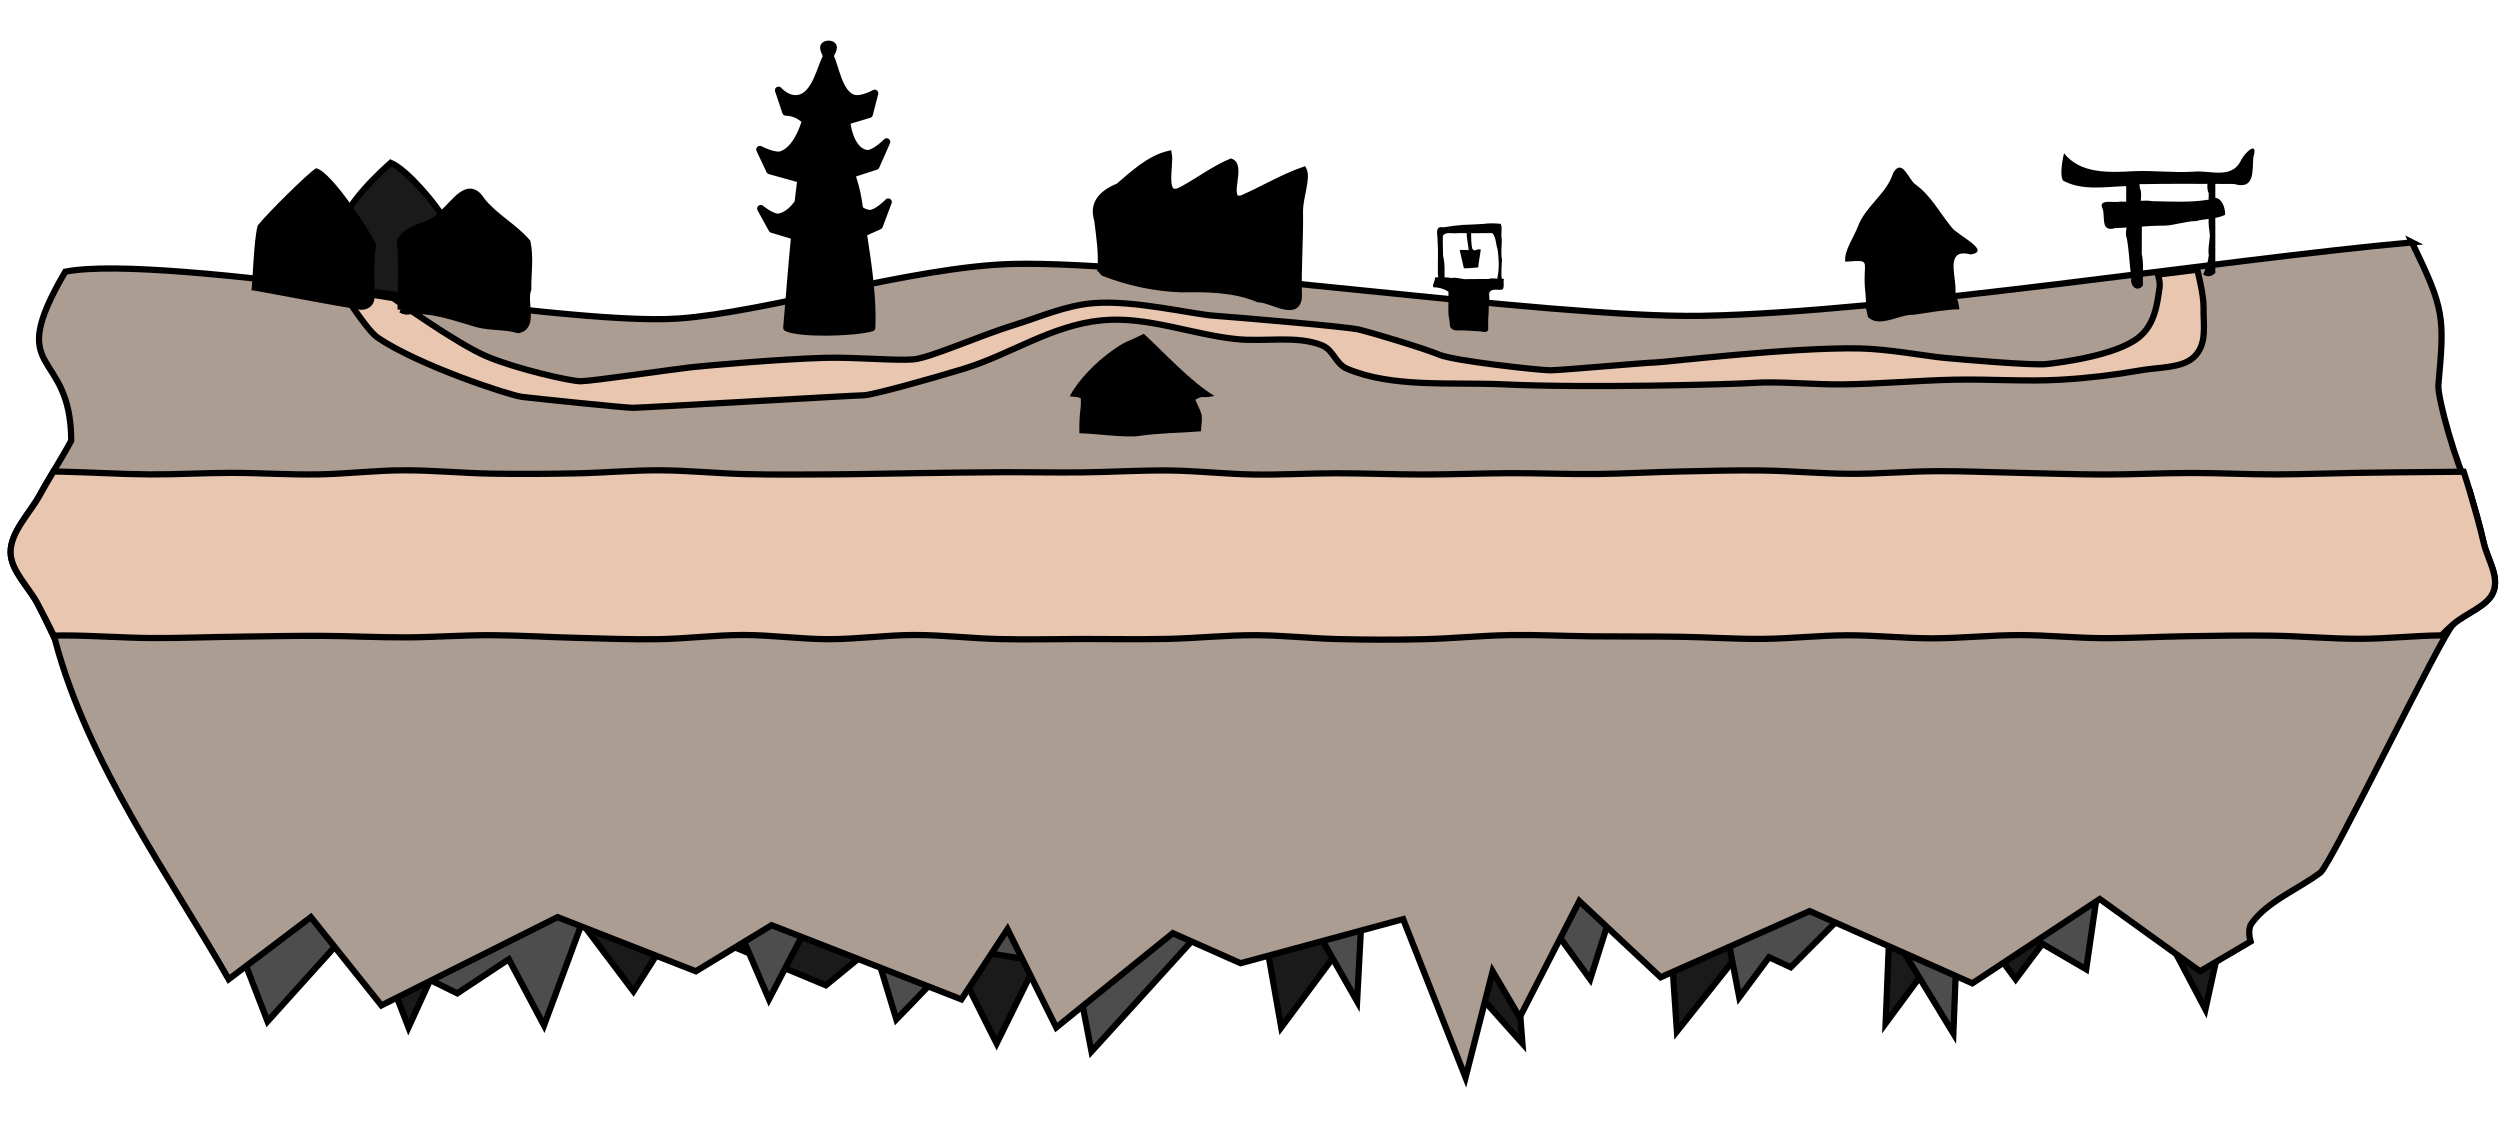
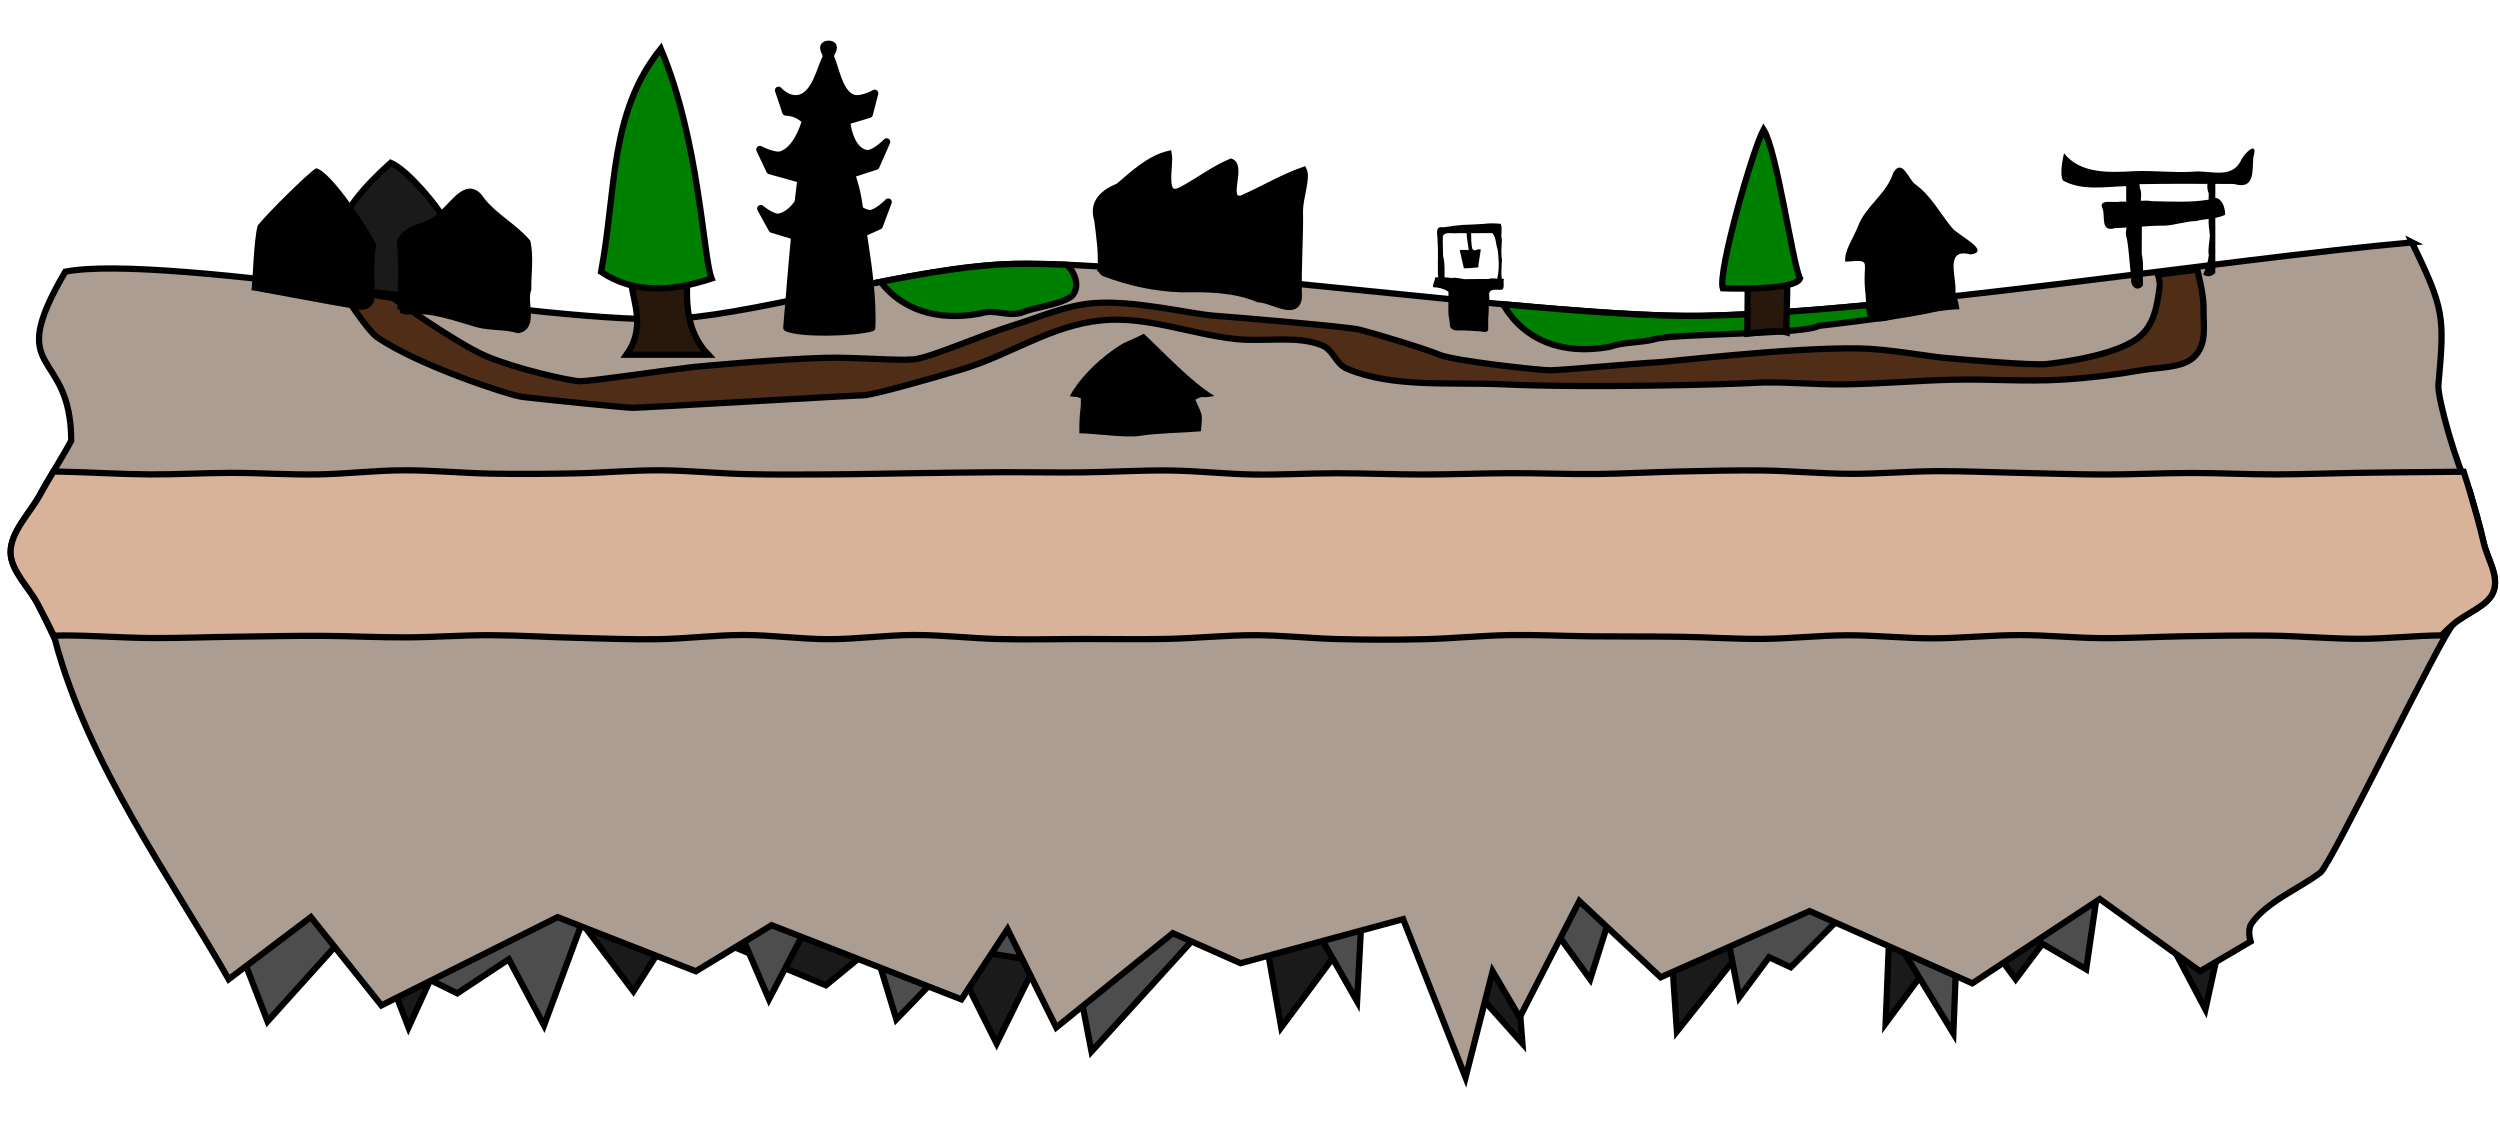
<svg xmlns="http://www.w3.org/2000/svg" version="1.1" id="svg2" height="360" width="800">
  <defs id="defs4">
    </defs>
  <g id="layer1" transform="translate(0,-692.3622)">
    <path id="path6533" d="m 141.679,761.763 c -1.786,-3.453 -11.264,-14.998 -16.63,-17.303 -2.918,2.615 -14.714,13.15 -16.747,22.195 -1.532,7.023 -1.16,30.541 -0.598,30.958 0.678,0.176 34.494,-6.853 33.999,-6.614 -2.052,0.989 1.293,-0.693 1.38,-2.537 0.315,-6.686 -0.503,-23.253 -1.405,-26.699 z" style="fill:#1a1a1a;fill-opacity:1;stroke:#000000;stroke-width:2;stroke-miterlimit:4;stroke-opacity:1;stroke-dasharray:none" />
    <path id="path6499" d="m 118.575,989.692 12.142,31.446 19.081,-41.714 32.09,2.567 20.815,27.595 13.877,-21.82 47.702,19.894 32.09,-26.312 22.55,44.923 23.417,-47.49 59.844,-1.925 7.806,44.281 32.957,-44.281 44.232,49.415 -4.337,-55.832 50.303,1.284 3.469,50.698 37.294,-46.848 31.223,1.925 -1.735,42.356 26.019,-35.296 15.611,21.178 26.019,-34.655 13.01,3.209 21.683,41.072 34.164,-155.856 -663.203,33.941 z" style="fill:#1a1a1a;fill-opacity:1;stroke:#000000;stroke-width:2;stroke-linecap:butt;stroke-linejoin:miter;stroke-miterlimit:4;stroke-opacity:1;stroke-dasharray:none" />
    <path id="path6497" d="m 73.475,987.767 12.142,31.446 24.284,-26.954 36.427,17.969 16.479,-10.91 11.275,21.178 14.744,-39.789 45.1,3.209 12.142,28.237 14.744,-28.237 16.479,3.209 9.54,31.446 21.683,-22.461 35.559,5.776 5.204,26.954 37.294,-41.072 33.825,0.642 13.877,24.387 1.735,-32.729 53.773,-0.642 19.081,26.312 9.54,-30.162 32.09,4.492 6.071,31.446 9.54,-12.835 6.938,3.209 24.284,-24.387 27.754,45.564 1.735,-44.281 40.763,23.745 18.81,-129.586 -633.579,19.092 z" style="fill:#4d4d4d;stroke:#000000;stroke-width:2;stroke-linecap:butt;stroke-linejoin:miter;stroke-miterlimit:4;stroke-opacity:1;stroke-dasharray:none" />
-     <path id="path4144" d="m 771.84,769.925 c -61.503,5.559 -166.592,22.392 -227.214,23.5 -49.212,0.899 -174.134,-17.799 -220.71,-16.594 -31.454,0.814 -79.084,15.558 -106.934,17.469 -38.664,2.653 -164.132,-21.168 -196.088,-15 -19.919,34.001 1.785,23.685 1.9,54.062 -3.111,5.845 -6.86,11.478 -10.009,17.312 -3.196,5.92 -9.418,11.879 -9.376,18.438 0.038,5.869 5.783,11.048 8.616,16.406 0.712,1.346 2.336,4.529 5.531,11.404 10.553,40.042 37.116,76.371 55.627,108.799 l 26.294,-19.882 22.576,28.248 56.383,-28.248 44.232,17.329 24.263,-14.748 60.714,23.739 14.757,-22.462 15.6,31.453 37.295,-30.177 21.695,9.615 52.013,-14.096 19.97,50.682 8.662,-34.006 8.662,14.748 19.088,-37.211 26.026,24.391 47.682,-21.186 52.052,23.115 40.783,-26.972 32.082,23.115 16.175,-9.53 c -0.473,-1.818 -0.676,-3.635 0.038,-5.36 4.892,-7.339 15.443,-11.465 22.308,-16.705 3.49,-2.713 38.935,-76.392 42.567,-79.524 4.035,-3.48 10.804,-5.69 12.67,-10.062 2.186,-5.123 -1.79,-10.672 -2.999,-15.969 -1.271,-5.57 -2.862,-11.104 -4.477,-16.625 -4.338,-8.281 -10.368,-29.865 -10.009,-33.844 1.971,-21.834 2.014,-24.043 -8.447,-45.625 z" style="fill:#ac9d93;fill-opacity:1;stroke:#000000;stroke-width:2;stroke-linecap:butt;stroke-linejoin:miter;stroke-miterlimit:4;stroke-opacity:1;stroke-dasharray:none" />
-     <path id="path6322" d="m 129.018,842.859 c -9.142,0.043 -18.227,1.172 -27.367,1.311 -9.246,0.141 -18.49,-0.495 -27.738,-0.488 -8.659,0.006 -17.307,0.54 -25.966,0.488 -9.477,-0.057 -18.924,-0.683 -28.397,-0.884 -0.809,-0.017 -1.623,-0.014 -2.432,-0.03 -1.475,2.468 -2.975,4.936 -4.328,7.441 -3.196,5.92 -9.44,11.831 -9.397,18.39 0.038,5.869 5.781,11.08 8.614,16.438 1.798,3.401 3.554,6.813 5.234,10.247 0.847,-0.016 1.707,-0.057 2.555,-0.061 9.557,-0.042 19.088,0.765 28.645,0.823 9.095,0.056 18.19,-0.312 27.285,-0.427 9.019,-0.114 18.017,-0.311 27.037,-0.274 9.121,0.037 18.246,0.528 27.367,0.488 8.907,-0.039 17.801,-0.722 26.707,-0.701 9.224,0.021 18.436,0.635 27.655,0.854 8.756,0.208 17.496,0.573 26.254,0.427 9.064,-0.152 18.094,-1.341 27.161,-1.342 9.13,-9.8e-4 18.195,1.339 27.326,1.342 9.162,0.003 18.246,-1.337 27.408,-1.342 9.113,-0.005 18.176,1.098 27.285,1.311 8.832,0.207 17.665,-0.021 26.501,-0.03 9.04,-0.01 18.124,0.166 27.161,-0.03 9.379,-0.204 18.685,-1.213 28.068,-1.189 8.854,0.022 17.653,1.037 26.501,1.25 9.191,0.222 18.423,0.248 27.614,0.03 9.143,-0.217 18.221,-1.16 27.367,-1.311 8.681,-0.144 17.366,0.306 26.048,0.396 9.658,0.101 19.318,8.6e-4 28.974,0.152 8.599,0.135 17.2,0.745 25.801,0.671 9.097,-0.078 18.146,-1.13 27.243,-1.159 8.977,-0.028 17.936,0.974 26.914,0.976 9.444,0.002 18.83,-1.042 28.274,-1.037 8.697,0.004 17.351,0.912 26.048,0.976 9.059,0.066 18.145,-0.477 27.202,-0.61 9.122,-0.134 18.245,-0.316 27.367,-0.183 9.481,0.138 18.914,1.038 28.397,1.006 8.641,-0.028 17.244,-1.012 25.883,-1.098 1.234,-1.236 2.484,-2.465 3.833,-3.629 4.035,-3.48 10.787,-5.692 12.653,-10.064 2.186,-5.123 -1.8,-10.683 -3.009,-15.98 -1.271,-5.57 -2.878,-11.099 -4.492,-16.621 -0.595,-2.033 -1.244,-4.045 -1.896,-6.069 -2.403,0.018 -4.81,0.041 -7.213,0.061 -9.07,0.075 -18.133,0.167 -27.202,0.305 -8.656,0.131 -17.308,0.478 -25.966,0.488 -8.885,0.01 -17.74,-0.458 -26.625,-0.457 -9.281,5e-5 -18.58,0.498 -27.862,0.488 -9.458,-0.01 -18.902,-0.364 -28.356,-0.549 -8.514,-0.167 -17.037,-0.567 -25.553,-0.518 -9.1,0.052 -18.184,0.881 -27.285,0.854 -9.452,-0.029 -18.864,-0.942 -28.315,-1.067 -8.647,-0.115 -17.279,0.127 -25.924,0.305 -9.141,0.188 -18.265,0.732 -27.408,0.823 -8.983,0.09 -17.971,-0.299 -26.955,-0.274 -9.396,0.026 -18.795,0.42 -28.191,0.427 -9.312,0.007 -18.591,-0.397 -27.903,-0.396 -8.864,5.4e-4 -17.763,0.545 -26.625,0.396 -8.87,-0.149 -17.671,-1.166 -26.543,-1.281 -9.515,-0.124 -19.005,0.521 -28.521,0.61 -8.453,0.079 -16.935,-0.094 -25.389,-0.061 -9.085,0.035 -18.159,0.19 -27.243,0.305 -9.465,0.12 -18.931,0.346 -28.397,0.396 -8.772,0.047 -17.527,0.116 -26.295,-0.091 -9.189,-0.218 -18.338,-1.185 -27.532,-1.22 -8.878,-0.034 -17.75,0.8 -26.625,0.976 -9.091,0.18 -18.193,0.247 -27.285,0.091 -9.392,-0.161 -18.755,-1.112 -28.15,-1.067 z" style="fill:#e9c6af;fill-opacity:1;stroke:#000000;stroke-width:2;stroke-linecap:butt;stroke-linejoin:miter;stroke-miterlimit:4;stroke-opacity:1;stroke-dasharray:none" />
+     <path style="fill:#ac9d93;fill-opacity:1;stroke:#000000;stroke-width:2;stroke-linecap:butt;stroke-linejoin:miter;stroke-miterlimit:4;stroke-opacity:1;stroke-dasharray:none" d="m 771.84,769.925 c -61.503,5.559 -166.592,22.392 -227.214,23.5 -49.212,0.899 -174.134,-17.799 -220.71,-16.594 -31.454,0.814 -79.084,15.558 -106.934,17.469 -38.664,2.653 -164.132,-21.168 -196.088,-15 -19.919,34.001 1.785,23.685 1.9,54.062 -3.111,5.845 -6.86,11.478 -10.009,17.312 -3.196,5.92 -9.418,11.879 -9.376,18.438 0.038,5.869 5.783,11.048 8.616,16.406 0.712,1.346 2.336,4.529 5.531,11.404 10.553,40.042 37.116,76.371 55.627,108.799 l 26.294,-19.882 22.576,28.248 56.383,-28.248 44.232,17.329 24.263,-14.748 60.714,23.739 14.757,-22.462 15.6,31.453 37.295,-30.177 21.695,9.615 52.013,-14.096 19.97,50.682 8.662,-34.006 8.662,14.748 19.088,-37.211 26.026,24.391 47.682,-21.186 52.052,23.115 40.783,-26.972 32.082,23.115 16.175,-9.53 c -0.473,-1.818 -0.676,-3.635 0.038,-5.36 4.892,-7.339 15.443,-11.465 22.308,-16.705 3.49,-2.713 38.935,-76.392 42.567,-79.524 4.035,-3.48 10.804,-5.69 12.67,-10.062 2.186,-5.123 -1.79,-10.672 -2.999,-15.969 -1.271,-5.57 -2.862,-11.104 -4.477,-16.625 -4.338,-8.281 -10.368,-29.865 -10.009,-33.844 1.971,-21.834 2.014,-24.043 -8.447,-45.625 z" id="path34585" />
+     <path id="path6322" d="m 129.018,842.859 c -9.142,0.043 -18.227,1.172 -27.367,1.311 -9.246,0.141 -18.49,-0.495 -27.738,-0.488 -8.659,0.006 -17.307,0.54 -25.966,0.488 -9.477,-0.057 -18.924,-0.683 -28.397,-0.884 -0.809,-0.017 -1.623,-0.014 -2.432,-0.03 -1.475,2.468 -2.975,4.936 -4.328,7.441 -3.196,5.92 -9.44,11.831 -9.397,18.39 0.038,5.869 5.781,11.08 8.614,16.438 1.798,3.401 3.554,6.813 5.234,10.247 0.847,-0.016 1.707,-0.057 2.555,-0.061 9.557,-0.042 19.088,0.765 28.645,0.823 9.095,0.056 18.19,-0.312 27.285,-0.427 9.019,-0.114 18.017,-0.311 27.037,-0.274 9.121,0.037 18.246,0.528 27.367,0.488 8.907,-0.039 17.801,-0.722 26.707,-0.701 9.224,0.021 18.436,0.635 27.655,0.854 8.756,0.208 17.496,0.573 26.254,0.427 9.064,-0.152 18.094,-1.341 27.161,-1.342 9.13,-9.8e-4 18.195,1.339 27.326,1.342 9.162,0.003 18.246,-1.337 27.408,-1.342 9.113,-0.005 18.176,1.098 27.285,1.311 8.832,0.207 17.665,-0.021 26.501,-0.03 9.04,-0.01 18.124,0.166 27.161,-0.03 9.379,-0.204 18.685,-1.213 28.068,-1.189 8.854,0.022 17.653,1.037 26.501,1.25 9.191,0.222 18.423,0.248 27.614,0.03 9.143,-0.217 18.221,-1.16 27.367,-1.311 8.681,-0.144 17.366,0.306 26.048,0.396 9.658,0.101 19.318,8.6e-4 28.974,0.152 8.599,0.135 17.2,0.745 25.801,0.671 9.097,-0.078 18.146,-1.13 27.243,-1.159 8.977,-0.028 17.936,0.974 26.914,0.976 9.444,0.002 18.83,-1.042 28.274,-1.037 8.697,0.004 17.351,0.912 26.048,0.976 9.059,0.066 18.145,-0.477 27.202,-0.61 9.122,-0.134 18.245,-0.316 27.367,-0.183 9.481,0.138 18.914,1.038 28.397,1.006 8.641,-0.028 17.244,-1.012 25.883,-1.098 1.234,-1.236 2.484,-2.465 3.833,-3.629 4.035,-3.48 10.787,-5.692 12.653,-10.064 2.186,-5.123 -1.8,-10.683 -3.009,-15.98 -1.271,-5.57 -2.878,-11.099 -4.492,-16.621 -0.595,-2.033 -1.244,-4.045 -1.896,-6.069 -2.403,0.018 -4.81,0.041 -7.213,0.061 -9.07,0.075 -18.133,0.167 -27.202,0.305 -8.656,0.131 -17.308,0.478 -25.966,0.488 -8.885,0.01 -17.74,-0.458 -26.625,-0.457 -9.281,5e-5 -18.58,0.498 -27.862,0.488 -9.458,-0.01 -18.902,-0.364 -28.356,-0.549 -8.514,-0.167 -17.037,-0.567 -25.553,-0.518 -9.1,0.052 -18.184,0.881 -27.285,0.854 -9.452,-0.029 -18.864,-0.942 -28.315,-1.067 -8.647,-0.115 -17.279,0.127 -25.924,0.305 -9.141,0.188 -18.265,0.732 -27.408,0.823 -8.983,0.09 -17.971,-0.299 -26.955,-0.274 -9.396,0.026 -18.795,0.42 -28.191,0.427 -9.312,0.007 -18.591,-0.397 -27.903,-0.396 -8.864,5.4e-4 -17.763,0.545 -26.625,0.396 -8.87,-0.149 -17.671,-1.166 -26.543,-1.281 -9.515,-0.124 -19.005,0.521 -28.521,0.61 -8.453,0.079 -16.935,-0.094 -25.389,-0.061 -9.085,0.035 -18.159,0.19 -27.243,0.305 -9.465,0.12 -18.931,0.346 -28.397,0.396 -8.772,0.047 -17.527,0.116 -26.295,-0.091 -9.189,-0.218 -18.338,-1.185 -27.532,-1.22 -8.878,-0.034 -17.75,0.8 -26.625,0.976 -9.091,0.18 -18.193,0.247 -27.285,0.091 -9.392,-0.161 -18.755,-1.112 -28.15,-1.067 z" style="fill:#d9b399;fill-opacity:1;stroke:#000000;stroke-width:2;stroke-linecap:butt;stroke-linejoin:miter;stroke-miterlimit:4;stroke-opacity:1;stroke-dasharray:none" />
    <path style="fill:#000000;fill-opacity:1;stroke:#000000;stroke-width:2.327;stroke-linecap:butt;stroke-linejoin:round;stroke-miterlimit:4;stroke-opacity:1;stroke-dasharray:none" d="m 265.188,706.519 c -3.315,0.133 -0.325,3.379 -0.719,4.062 -1.834,3.182 -3.416,12.106 -8.715,13.261 -3.733,0.813 -6.618,-2.597 -6.618,-2.597 l 2.339,6.98 c 4.073,0.135 5.478,2.376 6.37,2.512 0,0 -2.217,9.143 -7.688,11.125 -2.26,0.819 -7,-1.656 -7,-1.656 l 3.188,6.75 9.969,2.781 c -0.325,2.614 -0.637,5.105 -0.906,7.469 -1.444,2.093 -3.386,4.018 -5.938,4.625 -2.143,0.51 -6.031,-2.719 -6.031,-2.719 l 3.625,6.594 7.25,2.188 c -0.94,9.665 -1.593,18.327 -2.531,29.344 4.32,2.046 21.541,1.629 27.156,0 0.47,-8.9 -1.118,-20.076 -2.719,-30.281 l 5.125,-2.312 2.875,-7.625 c 0,0 -3.886,4.055 -6.281,3.656 -1.077,-0.179 -2.038,-0.643 -2.875,-1.281 -0.163,-1.044 -0.352,-2.192 -0.5,-3.188 -0.402,-2.703 -1.227,-5.418 -2.094,-8.125 l 7.812,-2.531 3.438,-7.781 c 0,0 -4.097,4.217 -6.562,3.719 -5.525,-1.116 -6.25,-10.375 -6.25,-10.375 l 7.256,-2.178 1.732,-6.72 c 0,0 -4.334,2.45 -6.981,1.542 -4.588,-1.574 -5.655,-10.343 -7.256,-13.238 -0.359,-0.648 2.713,-3.823 -0.469,-4 z" id="path6459" />
    <path id="path6461" d="m 352.186,778.249 c 0.398,-5.232 -0.452,-10.375 -1.052,-15.498 -1.844,-5.748 2.176,-8.908 6.792,-10.788 4.77,-4.095 10.009,-8.932 16.073,-10.357 0.752,3.777 -2.733,15.502 4.584,11.241 5.147,-2.839 9.922,-6.449 15.336,-8.744 3.93,1.545 -2.356,12.989 3.423,11.771 6.682,-2.911 12.96,-6.739 19.842,-9.139 1.254,2.474 -1.177,8.93 -1.203,12.918 0.16,9.185 -0.625,18.327 -0.335,27.52 -0.327,7.153 -8.904,0.907 -12.946,0.954 -7.803,-3.262 -16.302,-3.344 -24.617,-3.198 -8.504,-0.269 -16.918,-2.133 -24.818,-5.138 l -0.682,-0.655 -0.395,-0.887 -5e-5,-5e-5 z" style="fill:#000000;fill-opacity:1;stroke:#000000;stroke-width:1.977;stroke-linecap:butt;stroke-linejoin:miter;stroke-miterlimit:4;stroke-opacity:1;stroke-dasharray:none" />
-     <path id="path6463" d="m 627.023,791.32 c -0.914,-6.266 -1.288,-0.79 -1.268,-7.186 -0.313,-5.022 -2.741,-12.353 4.909,-10.345 6.638,-1.066 -3.919,-5.993 -5.991,-8.489 -3.897,-4.696 -6.732,-10.361 -11.782,-13.963 -2.214,-1.579 -4.125,-8.434 -7.044,-3.734 -2.035,6.753 -8.823,10.655 -11.257,17.095 -1.424,3.768 -4.571,7.987 -4.101,11.409 9.349,-0.641 5.11,-0.667 6.498,10.571 0.474,6.263 -0.637,1.03 0.775,7.152 3.651,3.584 9.835,-0.869 14.58,-0.743 4.866,-0.673 9.725,-1.627 14.681,-1.766 z" style="fill:#000000;fill-opacity:1;stroke:none" />
    <path id="path6465" d="m 720.811,739.894 c -1.059,0.133 -3.164,2.476 -3.813,4.031 -3.051,5.888 -9.929,2.824 -15.094,3.375 -6.409,0.405 -12.796,-0.444 -19.191,-0.156 -7.597,0.44 -17.065,0.897 -22.216,-5.75 0.028,-0.117 -1.699,6.614 -0.315,8.75 6.073,3.362 13.468,1.971 20.168,1.781 0.012,0.189 0.021,0.375 0.032,0.562 -0.008,1.47 -0.003,2.936 0,4.406 -0.653,0.013 -1.301,0.04 -1.954,-0.031 -1.796,0.581 -7.402,-1.112 -5.515,2.469 0.726,2.542 -0.729,7.405 3.876,6.031 1.241,-0.034 2.481,-0.109 3.718,-0.188 -0.199,1.093 -0.39,2.174 0.032,3.25 0.804,4.216 0.871,8.544 1.481,12.781 -0.553,2.43 1.699,4.984 3.718,2.531 -0.156,-3.383 0.362,-6.843 -0.378,-10.156 0.032,-2.909 0.037,-5.806 0.032,-8.719 2.327,-0.157 4.66,-0.312 6.996,-0.281 3.525,-0.073 6.802,-1.435 10.336,-1.469 1.295,-0.377 2.679,-0.52 4.034,-0.688 -0.066,1.754 0.18,3.449 0.41,5.188 -0.076,2.147 -0.713,4.259 -0.347,6.438 -0.215,2.088 -0.928,4.231 -1.828,6.156 1.517,0.914 2.599,0.702 3.908,-0.5 0.015,-5.873 0.002,-11.752 0,-17.625 1.09,-0.202 2.155,-0.487 3.151,-1 0.022,-2.356 -1.037,-5.201 -3.151,-5.406 -3.5e-4,-1.489 -3.4e-4,-2.98 0,-4.469 1.997,0.009 3.996,0.023 5.987,0.031 6.817,1.979 5.779,-4.241 6.176,-8.562 0.653,-2.151 0.383,-2.861 -0.252,-2.781 z m -22.248,11.281 c 2.611,-4.2e-4 5.206,0.021 7.815,0.031 -0.055,1.037 -0.068,2.037 0.41,2.969 -0.011,0.685 -0.029,1.377 -0.032,2.062 -0.021,0.013 -0.042,0.018 -0.063,0.031 -5.953,0.962 -12.051,0.586 -18.025,0.469 -1.199,-0.214 -2.417,-0.195 -3.624,-0.125 0.077,-1.301 0.343,-2.624 -0.221,-3.875 -0.117,-0.354 -0.169,-0.885 -0.189,-1.438 4.623,-0.071 9.285,-0.124 13.928,-0.125 z" style="fill:#000000;fill-opacity:1;stroke:none" />
-     <path style="fill:#e9c6af;fill-opacity:1;stroke:#000000;stroke-width:2;stroke-miterlimit:4;stroke-opacity:1;stroke-dasharray:none" d="m 125.83,787.737 c 0,0 19.928,14.38 29.82,18.625 9.248,3.969 26.804,8 30.155,8 3.351,0 30.825,-4 35.516,-4.5 4.691,-0.5 28.537,-2.627 42.887,-3 9.378,-0.244 22.784,1 28.144,0.5 5.361,-0.5 21.263,-7.643 32.165,-11 8.362,-2.575 16.47,-6.281 25.464,-7 12.784,-1.022 31.495,3.5 38.196,4 6.701,0.5 42.887,3.5 46.907,4.5 4.021,1 20.773,6 25.464,8 4.691,2 32.165,5 35.516,5 3.351,0 30.825,-2.5 33.505,-2.5 2.68,0 43.697,-4.97 65.67,-4.5 9.031,0.193 21.443,2.5 26.804,3 5.361,0.5 28.144,2.5 32.835,2 4.691,-0.5 22.283,-2.761 29.485,-8.5 5.118,-4.079 5.908,-10.444 6.701,-16 0.261,-1.831 -0.552,-4.13 -0.552,-4.13 l 12.614,-1.561 c 0,0 2.11,7.995 2.01,12.191 -0.129,5.397 1.354,11.899 -3.351,16 -3.813,3.323 -11.048,2.989 -16.753,4 -8.361,1.481 -16.897,2.498 -25.464,3 -11.357,0.665 -22.788,-0.24 -34.175,0 -11.853,0.25 -23.66,1.355 -35.516,1.5 -9.383,0.115 -20.773,-1 -28.144,-0.5 -7.371,0.5 -53.659,1.741 -80.412,0.5 -16.868,-0.783 -35.543,1.204 -50.258,-5 -3.736,-1.575 -4.269,-5.974 -8.041,-7.5 -8.09,-3.271 -18.364,-1.033 -27.474,-2 -14.4,-1.528 -28.459,-7.373 -42.887,-6 -16.157,1.538 -29.161,10.882 -44.227,15.5 -10.521,3.225 -29.485,8.5 -32.165,8.5 -2.68,0 -71.031,4 -73.711,4 -2.68,0 -31.495,-3 -35.516,-3.5 -4.021,-0.5 -33.281,-10.118 -46.237,-19 -3.558,-2.439 -11.559,-15.25 -11.559,-15.25 z" id="path5479" />
+     <path style="fill:#502d16;fill-opacity:1;stroke:#000000;stroke-width:2;stroke-miterlimit:4;stroke-opacity:1;stroke-dasharray:none" d="m 125.83,787.737 c 0,0 19.928,14.38 29.82,18.625 9.248,3.969 26.804,8 30.155,8 3.351,0 30.825,-4 35.516,-4.5 4.691,-0.5 28.537,-2.627 42.887,-3 9.378,-0.244 22.784,1 28.144,0.5 5.361,-0.5 21.263,-7.643 32.165,-11 8.362,-2.575 16.47,-6.281 25.464,-7 12.784,-1.022 31.495,3.5 38.196,4 6.701,0.5 42.887,3.5 46.907,4.5 4.021,1 20.773,6 25.464,8 4.691,2 32.165,5 35.516,5 3.351,0 30.825,-2.5 33.505,-2.5 2.68,0 43.697,-4.97 65.67,-4.5 9.031,0.193 21.443,2.5 26.804,3 5.361,0.5 28.144,2.5 32.835,2 4.691,-0.5 22.283,-2.761 29.485,-8.5 5.118,-4.079 5.908,-10.444 6.701,-16 0.261,-1.831 -0.552,-4.13 -0.552,-4.13 l 12.614,-1.561 c 0,0 2.11,7.995 2.01,12.191 -0.129,5.397 1.354,11.899 -3.351,16 -3.813,3.323 -11.048,2.989 -16.753,4 -8.361,1.481 -16.897,2.498 -25.464,3 -11.357,0.665 -22.788,-0.24 -34.175,0 -11.853,0.25 -23.66,1.355 -35.516,1.5 -9.383,0.115 -20.773,-1 -28.144,-0.5 -7.371,0.5 -53.659,1.741 -80.412,0.5 -16.868,-0.783 -35.543,1.204 -50.258,-5 -3.736,-1.575 -4.269,-5.974 -8.041,-7.5 -8.09,-3.271 -18.364,-1.033 -27.474,-2 -14.4,-1.528 -28.459,-7.373 -42.887,-6 -16.157,1.538 -29.161,10.882 -44.227,15.5 -10.521,3.225 -29.485,8.5 -32.165,8.5 -2.68,0 -71.031,4 -73.711,4 -2.68,0 -31.495,-3 -35.516,-3.5 -4.021,-0.5 -33.281,-10.118 -46.237,-19 -3.558,-2.439 -11.559,-15.25 -11.559,-15.25 z" id="path5479" />
    <path id="path6451" d="m 128.208,791.447 c 0.035,-7.287 0.451,-14.677 -0.203,-21.883 2.348,-5.171 9.917,-4.301 13.336,-8.804 3.849,-2.979 8.439,-11.367 12.855,-4.279 4.098,5.208 10.272,8.315 14.592,13.354 1.05,4.957 0.177,10.086 0.241,15.102 -1.608,3.979 2.262,12.025 -3.214,13.05 -4.296,-1.252 -8.709,-0.736 -13.024,-1.859 -7.396,-2.108 -14.899,-5.068 -22.737,-4.053 l -0.935,-0.207 -0.912,-0.422 0,0 z" style="fill:#000000;fill-opacity:1;stroke:#000000;stroke-width:1.977;stroke-linecap:butt;stroke-linejoin:miter;stroke-miterlimit:4;stroke-opacity:1;stroke-dasharray:none" />
    <path id="path6531" d="m 120.397,770.803 c -1.008,-3.019 -14.345,-23.737 -19.27,-24.599 -2.678,1.627 -15.72,14.582 -18.643,18.298 -1.35,4.361 -1.659,20.133 -2.061,20.706 0.57,-0.009 24.72,4.626 34.442,6.215 2.219,0.363 4.202,-0.696 4.825,-2.729 0.581,-1.895 -0.56,-11.44 0.707,-17.89 z" style="fill:#000000;fill-opacity:1;stroke:none" />
    <path style="fill:#000000;fill-opacity:1;stroke:none" d="m 345.86,819.844 c -1.874,-0.819 -0.635,-0.189 -3.542,-0.676 2.87,-5.444 8.407,-10.852 13.258,-14.382 4.82,-3.508 4.783,-2.744 10.444,-5.618 6.269,5.783 15.213,15.518 22.595,19.883 -4.534,1.027 -3.107,-0.434 -6.119,1.22 2.525,5.655 2.302,4.19 1.803,10.11 -6.296,0.537 -13.26,0.506 -19.702,1.477 -4.406,0.665 -14.389,-0.791 -19.209,-0.853 -0.035,-8.093 0.61,-6.662 0.472,-11.161 z" id="path5989" />
    <path style="fill:#000000;fill-opacity:1;stroke:none" d="m 477.438,763.831 c -0.921,-0.007 -1.854,0.052 -2.781,0.188 -2.203,0.114 -4.368,0.259 -6.562,0.312 -2.096,0.153 -4.176,0.439 -6.25,0.781 -3.009,-0.641 -1.664,2.866 -1.812,4.594 0.248,2.904 0.026,5.886 0.094,8.812 -0.036,0.554 -0.056,1.683 0.125,2.594 -0.334,0.003 -0.667,0.011 -1,0 l -0.031,0.156 -0.031,0.156 c -0.031,0.961 -0.868,2.043 -0.531,2.875 1.7,-0.023 3.416,0.475 4.844,1.406 -0.012,2.103 0.022,4.211 -0.031,6.312 -0.039,1.497 0.483,2.954 0.5,4.438 0.044,1.206 1.346,1.684 2.375,1.656 2.377,-0.116 4.754,0.189 7.125,0.281 0.884,0.036 2.29,0.619 2.75,-0.438 -0.025,-1.889 -0.028,-3.802 0.156,-5.688 -0.097,-1.807 0.345,-3.599 0.188,-5.406 -0.292,-0.964 0.571,-1.783 1.5,-1.75 0.942,-0.212 2.016,0.265 2.844,-0.219 0.584,-1.012 0.01,-2.272 0.375,-3.344 -0.24,0.041 -0.477,0.057 -0.719,0.062 0.049,-0.198 0.032,-0.442 -0.094,-0.75 -0.109,-1.842 0.103,-3.656 0.156,-5.469 -0.409,-2.092 -0.065,-4.181 -0.031,-6.281 -0.438,-1.596 0.276,-3.977 -0.375,-5.125 -0.927,-0.096 -1.86,-0.149 -2.781,-0.156 z m -13.531,3.125 c 0.915,0.008 1.928,0.153 2.719,0 0.893,0.006 1.794,-0.005 2.688,0 -0.017,1.446 0.55,3.806 0.656,5.5 -0.755,-0.15 -1.153,-0.157 -2.875,-0.094 0.381,1.521 1.075,4.644 1.344,5.844 1.183,0.053 2.802,-0.125 4.594,-0.281 0.093,-1.579 0.67,-4.139 0.812,-5.781 -1.859,-0.097 -1.785,0.853 -2.656,-0.094 -0.472,-1.513 -0.37,-3.364 -0.438,-5.062 2.265,0.01 4.518,0.002 6.781,-0.031 1.246,1.283 1.074,3.468 1.688,5.156 0.416,2.926 0.607,5.944 0,8.844 -0.064,0.239 -0.066,0.427 -0.031,0.594 -0.998,-0.1 -1.997,-0.23 -2.969,0.094 -2.159,0.027 -4.309,-0.015 -6.469,0.031 -1.771,0.22 -3.483,-0.727 -5.25,-0.344 -0.74,-0.154 -1.5,-0.211 -2.25,-0.219 0.008,-2.308 0.137,-4.623 -0.469,-6.875 0.022,-2.121 -0.158,-4.259 -0.062,-6.375 0.429,-0.789 1.273,-0.914 2.188,-0.906 z" id="path5995" />
+     <g id="g6877" transform="translate(-63.97149,-69.69953)" style="stroke-width:2;stroke-miterlimit:4;stroke-dasharray:none">
+       <path transform="translate(0,752.3622)" id="path6875" d="m 265.872,99.889 c 1.095,7.582 4.554,14.869 -1.414,23.335 l 26.163,0 c -7.378,-7.676 -7.351,-17.82 -6.364,-28.284 z" style="fill:#28170b;fill-opacity:1;stroke:#000000;stroke-width:2;stroke-linecap:butt;stroke-linejoin:miter;stroke-miterlimit:4;stroke-opacity:1;stroke-dasharray:none" />
+       <path id="path6873" d="m 275.418,777.651 c -16.481,20.514 -14.149,44.776 -19.092,71.418 10.714,7.133 22.763,6.255 35.355,2.121 -2.684,-6.55 -3.877,-44.341 -16.263,-73.539 z" style="fill:#008000;stroke:#000000;stroke-width:2;stroke-linecap:butt;stroke-linejoin:miter;stroke-miterlimit:4;stroke-opacity:1;stroke-dasharray:none" />
+     </g>
+     <path style="fill:#008000;fill-opacity:1;stroke:#000000;stroke-width:2;stroke-linecap:butt;stroke-linejoin:miter;stroke-miterlimit:4;stroke-opacity:1;stroke-dasharray:none" d="M 622.844 95.031 C 593.775 98.221 566.333 100.666 544.625 101.062 C 529.284 101.343 506.575 99.707 481.188 97.375 C 481.216 97.518 481.217 97.671 481.25 97.812 C 487.776 108.725 499.746 113.815 515.156 110.969 C 519.747 109.391 524.472 109.753 529.125 108.656 C 533.833 106.681 577.523 107.113 581.969 104.281 C 621.545 99.736 629.63 96.802 622.844 95.031 z " transform="translate(0,692.3622)" id="path6800" />
+     <path style="fill:#008000;fill-opacity:1;stroke:#000000;stroke-width:2;stroke-linecap:butt;stroke-linejoin:miter;stroke-miterlimit:4;stroke-opacity:1;stroke-dasharray:none" d="m 328.5,84.406 c -1.604,-10e-7 -3.138,0.025 -4.594,0.062 -12.286,0.318 -27.046,2.745 -42.125,5.719 6.832,8.814 17.929,12.727 31.844,10.156 4.59,-1.578 8.256,0.937 12.908,-0.16 4.708,-1.975 11.833,-2.423 16.278,-5.254 3.015,-2.942 1.251,-7.555 -1.28,-10.18 -4.707,-0.2 -9.113,-0.344 -13.031,-0.344 z" transform="translate(0,692.3622)" id="path35802" />
+     <g id="g35794" transform="translate(207.1823,0)">
+       <path style="fill:#28170b;fill-opacity:1;stroke:#000000;stroke-width:2;stroke-linecap:butt;stroke-linejoin:miter;stroke-miterlimit:4;stroke-opacity:1;stroke-dasharray:none" d="m 351.98,777.698 c 0.201,-1.99 0.046,18.538 0,21.5 1.415,-0.092 8.953,-1.497 12.5,-0.5 -0.159,-3.401 0.949,-22.122 -0.5,-23.5 -1.541,1.275 -10.36,1.355 -12,2.5" id="path7495" />
+       <path style="fill:#008000;stroke:#000000;stroke-width:2;stroke-linecap:butt;stroke-linejoin:miter;stroke-miterlimit:4;stroke-opacity:1;stroke-dasharray:none" d="m 357.154,733.821 c 4.288,6.746 9.203,42.547 11.665,47.671 -1.594,3.717 -20.525,3.262 -24.721,3.126 -1.659,-5.101 9.467,-44.068 13.056,-50.797 z" id="path6931" />
+     </g>
+     <path id="path6463" d="m 627.023,791.32 c -0.914,-6.266 -1.288,-0.79 -1.268,-7.186 -0.313,-5.022 -2.741,-12.353 4.909,-10.345 6.638,-1.066 -3.919,-5.993 -5.991,-8.489 -3.897,-4.696 -6.732,-10.361 -11.782,-13.963 -2.214,-1.579 -4.125,-8.434 -7.044,-3.734 -2.035,6.753 -8.823,10.655 -11.257,17.095 -1.424,3.768 -4.571,7.987 -4.101,11.409 9.349,-0.641 5.11,-0.667 6.498,10.571 0.474,6.263 -0.637,1.03 0.775,7.152 3.651,3.584 9.835,-0.869 14.58,-0.743 4.866,-0.673 9.725,-1.627 14.681,-1.766 z" style="fill:#000000;fill-opacity:1;stroke:none" />
  </g>
</svg>
